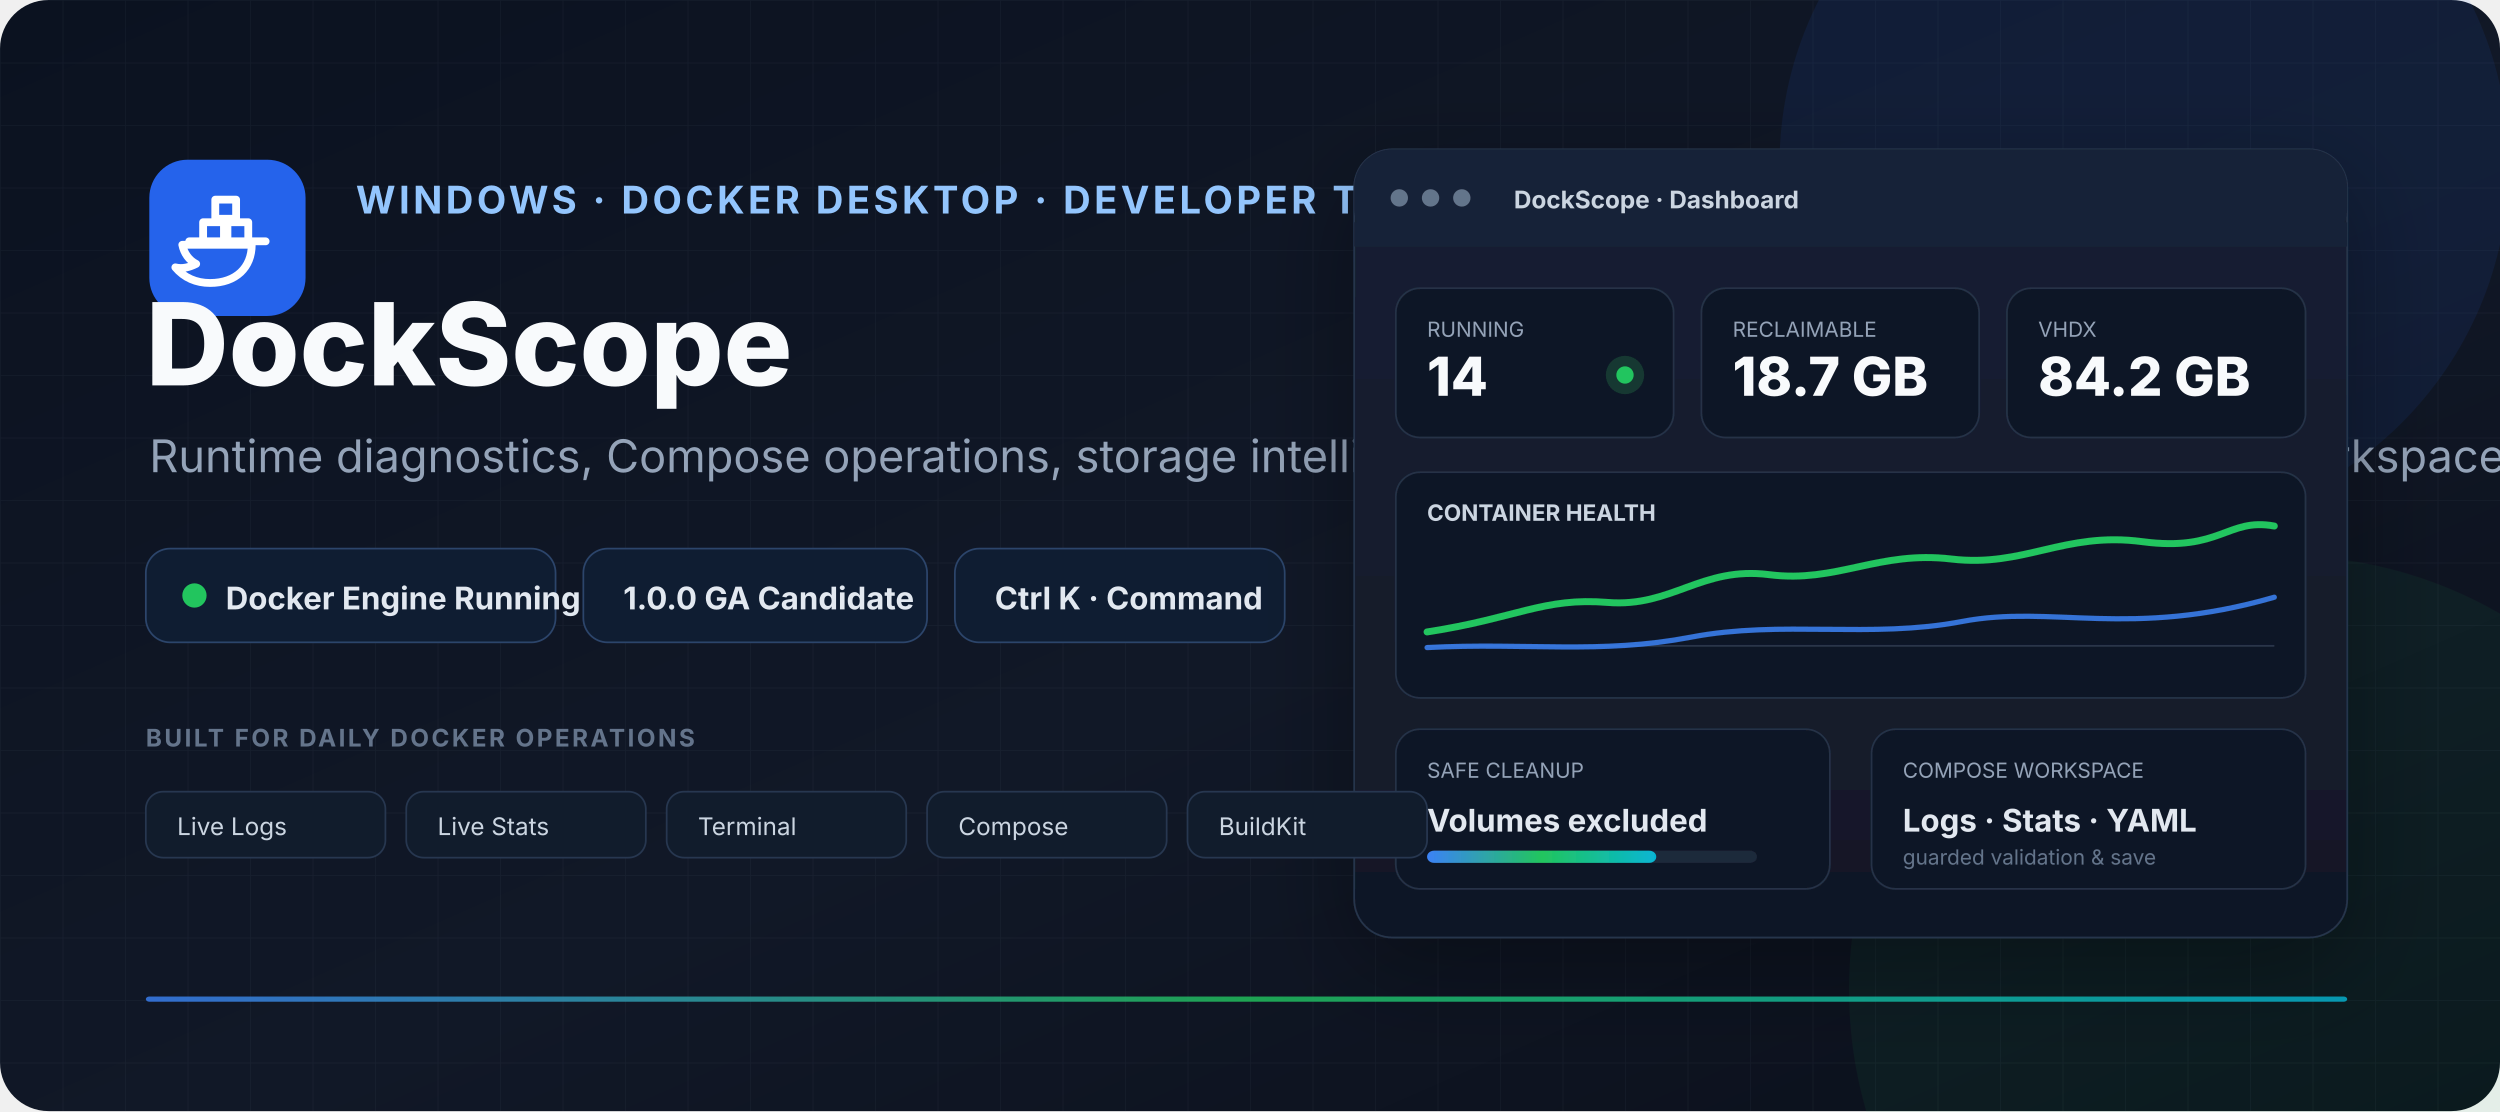
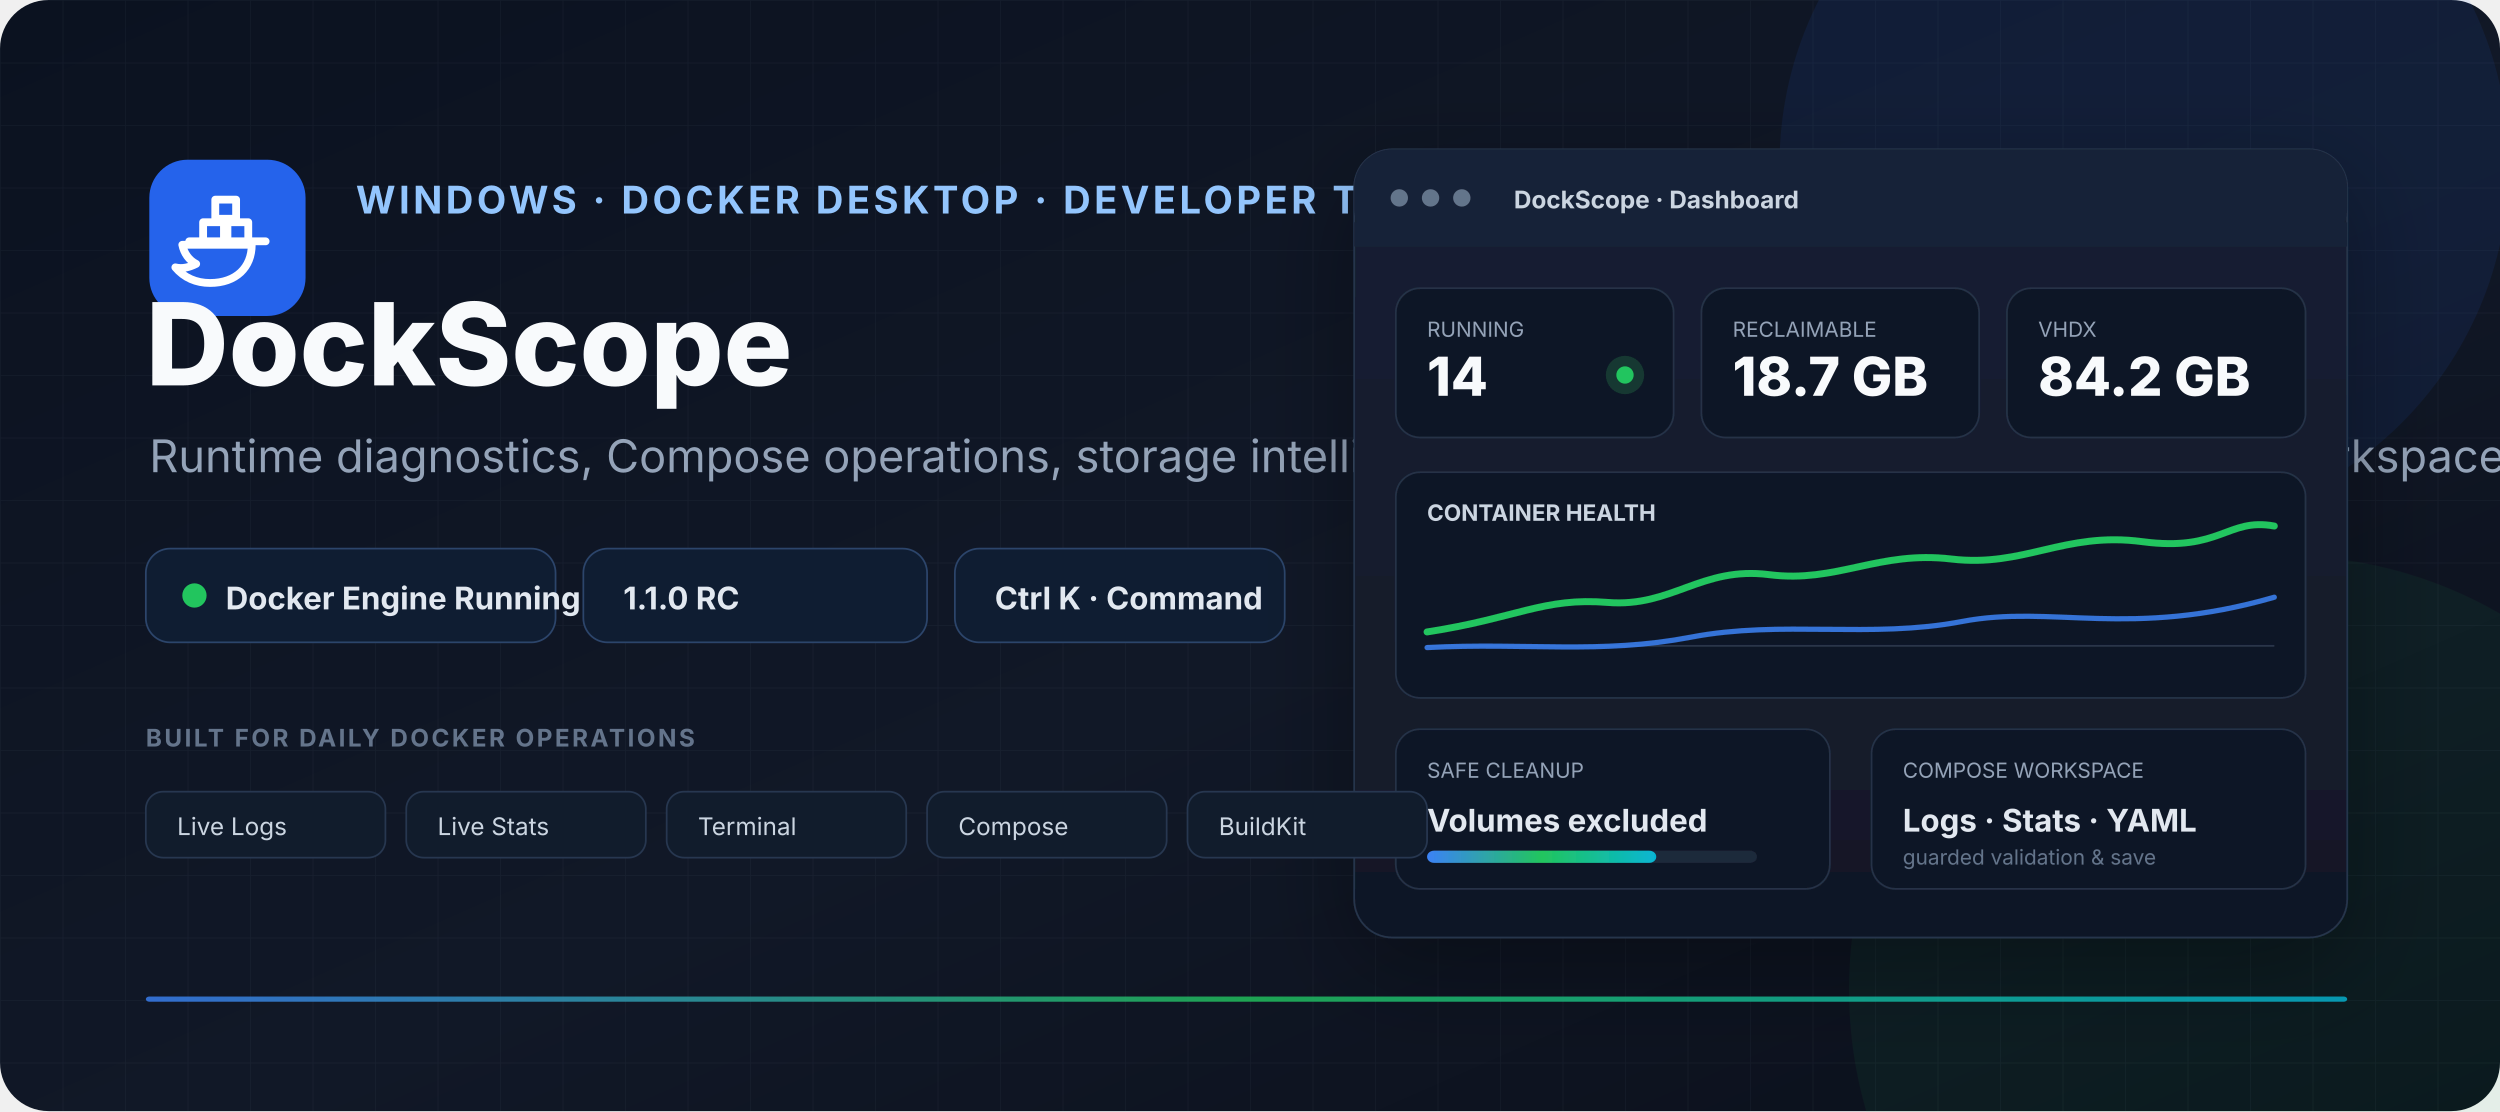
<svg xmlns="http://www.w3.org/2000/svg" width="1440" height="640" viewBox="0 0 1440 640" role="img" aria-labelledby="title desc">
  <defs>
    <linearGradient id="bg" x1="0" y1="0" x2="1" y2="1">
      <stop stop-color="#0B1220" />
      <stop offset=".55" stop-color="#111827" />
      <stop offset="1" stop-color="#0A0F1A" />
    </linearGradient>
    <linearGradient id="panel" x1="0" y1="0" x2="0" y2="1">
      <stop stop-color="#172033" />
      <stop offset="1" stop-color="#111827" />
    </linearGradient>
    <linearGradient id="accent" x1="0" y1="0" x2="1" y2="0">
      <stop stop-color="#3B82F6" />
      <stop offset=".5" stop-color="#22C55E" />
      <stop offset="1" stop-color="#06B6D4" />
    </linearGradient>
    <filter id="shadow" x="-20%" y="-20%" width="140%" height="140%">
      <feDropShadow dx="0" dy="18" stdDeviation="28" flood-color="#000" flood-opacity=".32" />
    </filter>
    <pattern id="grid" width="36" height="36" patternUnits="userSpaceOnUse">
      <path d="M36 0H0V36" fill="none" stroke="#94A3B8" stroke-opacity=".055" />
    </pattern>
  </defs>
  <rect width="1440" height="640" rx="28" fill="url(#bg)" />
  <rect width="1440" height="640" rx="28" fill="url(#grid)" />
  <circle cx="1235" cy="95" r="210" fill="#2563EB" opacity=".09" />
  <circle cx="1315" cy="570" r="250" fill="#22C55E" opacity=".06" />
  <g transform="translate(86 92)">
    <rect width="90" height="90" rx="22" fill="#2563EB" />
    <path d="M23 47h44M31 36h12v11H31zM45 36h12v11H45zM38 23h12v11H38zM59 49c0 13-9 22-24 22-8 0-15-3-20-9 4 1 8 0 12-2-4-2-7-6-8-11h40z" fill="none" stroke="#fff" stroke-width="4.5" stroke-linecap="round" stroke-linejoin="round" />
  </g>
  <text x="205" y="123" fill="#93C5FD" font-family="Segoe UI,Inter,Arial,sans-serif" font-size="22" font-weight="650" letter-spacing="2">WINDOWS · DOCKER DESKTOP · DEVELOPER TOOL</text>
  <text x="84" y="222" fill="#F8FAFC" font-family="Segoe UI,Inter,Arial,sans-serif" font-size="66" font-weight="760">DockScope</text>
  <text x="86" y="272" fill="#94A3B8" font-family="Segoe UI,Inter,Arial,sans-serif" font-size="26">Runtime diagnostics, Compose operations, storage intelligence and safe cleanup — in one desktop workspace.</text>
  <g transform="translate(84 316)" font-family="Segoe UI,Inter,Arial,sans-serif">
    <rect width="236" height="54" rx="14" fill="#0F1D32" stroke="#2C456B" />
    <circle cx="28" cy="27" r="7" fill="#22C55E" />
    <text x="46" y="35" fill="#E2E8F0" font-size="18" font-weight="650">Docker Engine Running</text>
    <rect x="252" width="198" height="54" rx="14" fill="#0F1D32" stroke="#2C456B" />
-     <text x="275" y="35" fill="#E2E8F0" font-size="18" font-weight="650">1.0.0 GA Candidate</text>
+     <text x="275" y="35" fill="#E2E8F0" font-size="18" font-weight="650">1.1.0 RC</text>
    <rect x="466" width="190" height="54" rx="14" fill="#0F1D32" stroke="#2C456B" />
    <text x="489" y="35" fill="#E2E8F0" font-size="18" font-weight="650">Ctrl K · Command</text>
  </g>
  <g transform="translate(780 86)" filter="url(#shadow)" font-family="Segoe UI,Inter,Arial,sans-serif">
    <rect width="572" height="454" rx="22" fill="url(#panel)" stroke="#26354C" />
    <rect width="572" height="56" rx="22" fill="#192337" />
    <rect y="42" width="572" height="14" fill="#192337" />
    <circle cx="26" cy="28" r="5" fill="#64748B" />
    <circle cx="44" cy="28" r="5" fill="#64748B" />
    <circle cx="62" cy="28" r="5" fill="#64748B" />
    <text x="92" y="34" fill="#CBD5E1" font-size="14" font-weight="650">DockScope · Dashboard</text>
    <g transform="translate(24 80)">
      <rect width="160" height="86" rx="14" fill="#101827" stroke="#253247" />
      <text x="18" y="28" fill="#94A3B8" font-size="12">RUNNING</text>
      <text x="18" y="62" fill="#F8FAFC" font-size="31" font-weight="760">14</text>
      <circle cx="132" cy="50" r="11" fill="#22C55E" opacity=".18" />
      <circle cx="132" cy="50" r="5" fill="#22C55E" />
      <rect x="176" width="160" height="86" rx="14" fill="#101827" stroke="#253247" />
      <text x="194" y="28" fill="#94A3B8" font-size="12">RECLAIMABLE</text>
      <text x="194" y="62" fill="#F8FAFC" font-size="31" font-weight="760">18.7 GB</text>
      <rect x="352" width="172" height="86" rx="14" fill="#101827" stroke="#253247" />
      <text x="370" y="28" fill="#94A3B8" font-size="12">VHDX</text>
      <text x="370" y="62" fill="#F8FAFC" font-size="31" font-weight="760">84.2 GB</text>
    </g>
    <g transform="translate(24 186)">
      <rect width="524" height="130" rx="14" fill="#101827" stroke="#253247" />
      <text x="18" y="28" fill="#CBD5E1" font-size="13" font-weight="700">CONTAINER HEALTH</text>
      <line x1="18" y1="100" x2="506" y2="100" stroke="#29364A" />
      <path d="M18 92 C70 84 85 72 122 75 S176 54 215 59 S278 45 320 50 S385 34 430 40 S479 26 506 31" fill="none" stroke="#22C55E" stroke-width="4" stroke-linecap="round" />
      <path d="M18 101 C75 98 118 105 170 95 S274 96 326 86 S423 96 506 72" fill="none" stroke="#3B82F6" stroke-width="3" stroke-linecap="round" opacity=".85" />
    </g>
    <g transform="translate(24 334)">
      <rect width="250" height="92" rx="14" fill="#101827" stroke="#253247" />
      <text x="18" y="28" fill="#94A3B8" font-size="12">SAFE CLEANUP</text>
      <text x="18" y="59" fill="#E2E8F0" font-size="18" font-weight="700">Volumes excluded</text>
      <rect x="18" y="70" width="190" height="7" rx="4" fill="#1E293B" />
      <rect x="18" y="70" width="132" height="7" rx="4" fill="url(#accent)" />
      <rect x="274" width="250" height="92" rx="14" fill="#101827" stroke="#253247" />
      <text x="292" y="28" fill="#94A3B8" font-size="12">COMPOSE WORKSPACE</text>
      <text x="292" y="59" fill="#E2E8F0" font-size="18" font-weight="700">Logs · Stats · YAML</text>
      <text x="292" y="78" fill="#64748B" font-size="12">guarded validation &amp; save</text>
    </g>
  </g>
  <g transform="translate(84 430)" font-family="Segoe UI,Inter,Arial,sans-serif">
    <text y="0" fill="#64748B" font-size="14" font-weight="650" letter-spacing="1.4">BUILT FOR DAILY DOCKER OPERATIONS</text>
    <g transform="translate(0 26)">
      <rect width="138" height="38" rx="10" fill="#111C2C" stroke="#273750" />
      <text x="18" y="25" fill="#CBD5E1" font-size="14">Live Logs</text>
      <rect x="150" width="138" height="38" rx="10" fill="#111C2C" stroke="#273750" />
      <text x="168" y="25" fill="#CBD5E1" font-size="14">Live Stats</text>
      <rect x="300" width="138" height="38" rx="10" fill="#111C2C" stroke="#273750" />
      <text x="318" y="25" fill="#CBD5E1" font-size="14">Terminal</text>
      <rect x="450" width="138" height="38" rx="10" fill="#111C2C" stroke="#273750" />
      <text x="468" y="25" fill="#CBD5E1" font-size="14">Compose</text>
      <rect x="600" width="138" height="38" rx="10" fill="#111C2C" stroke="#273750" />
      <text x="618" y="25" fill="#CBD5E1" font-size="14">BuildKit</text>
    </g>
  </g>
  <rect x="84" y="574" width="1268" height="3" rx="2" fill="url(#accent)" opacity=".8" />
</svg>
